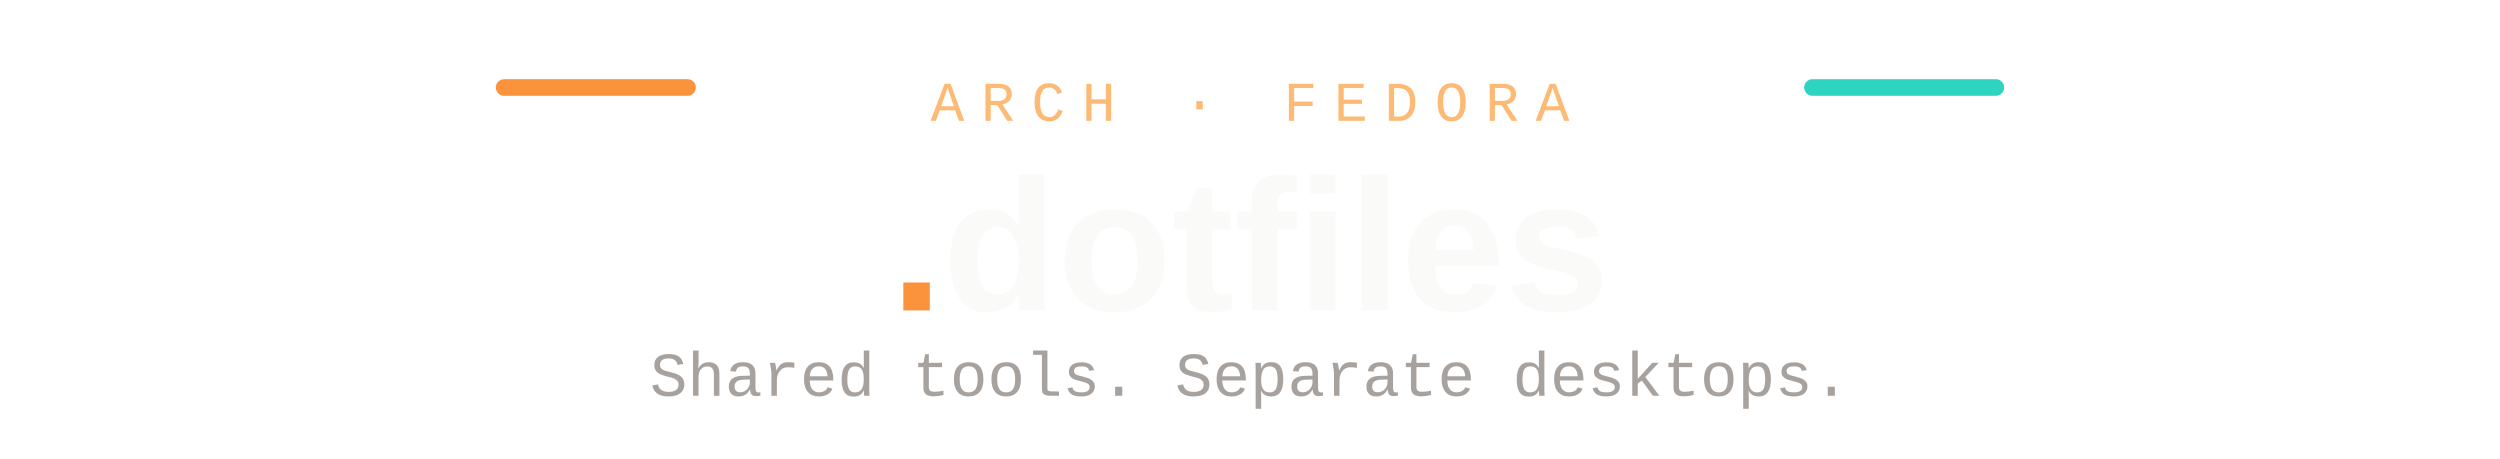
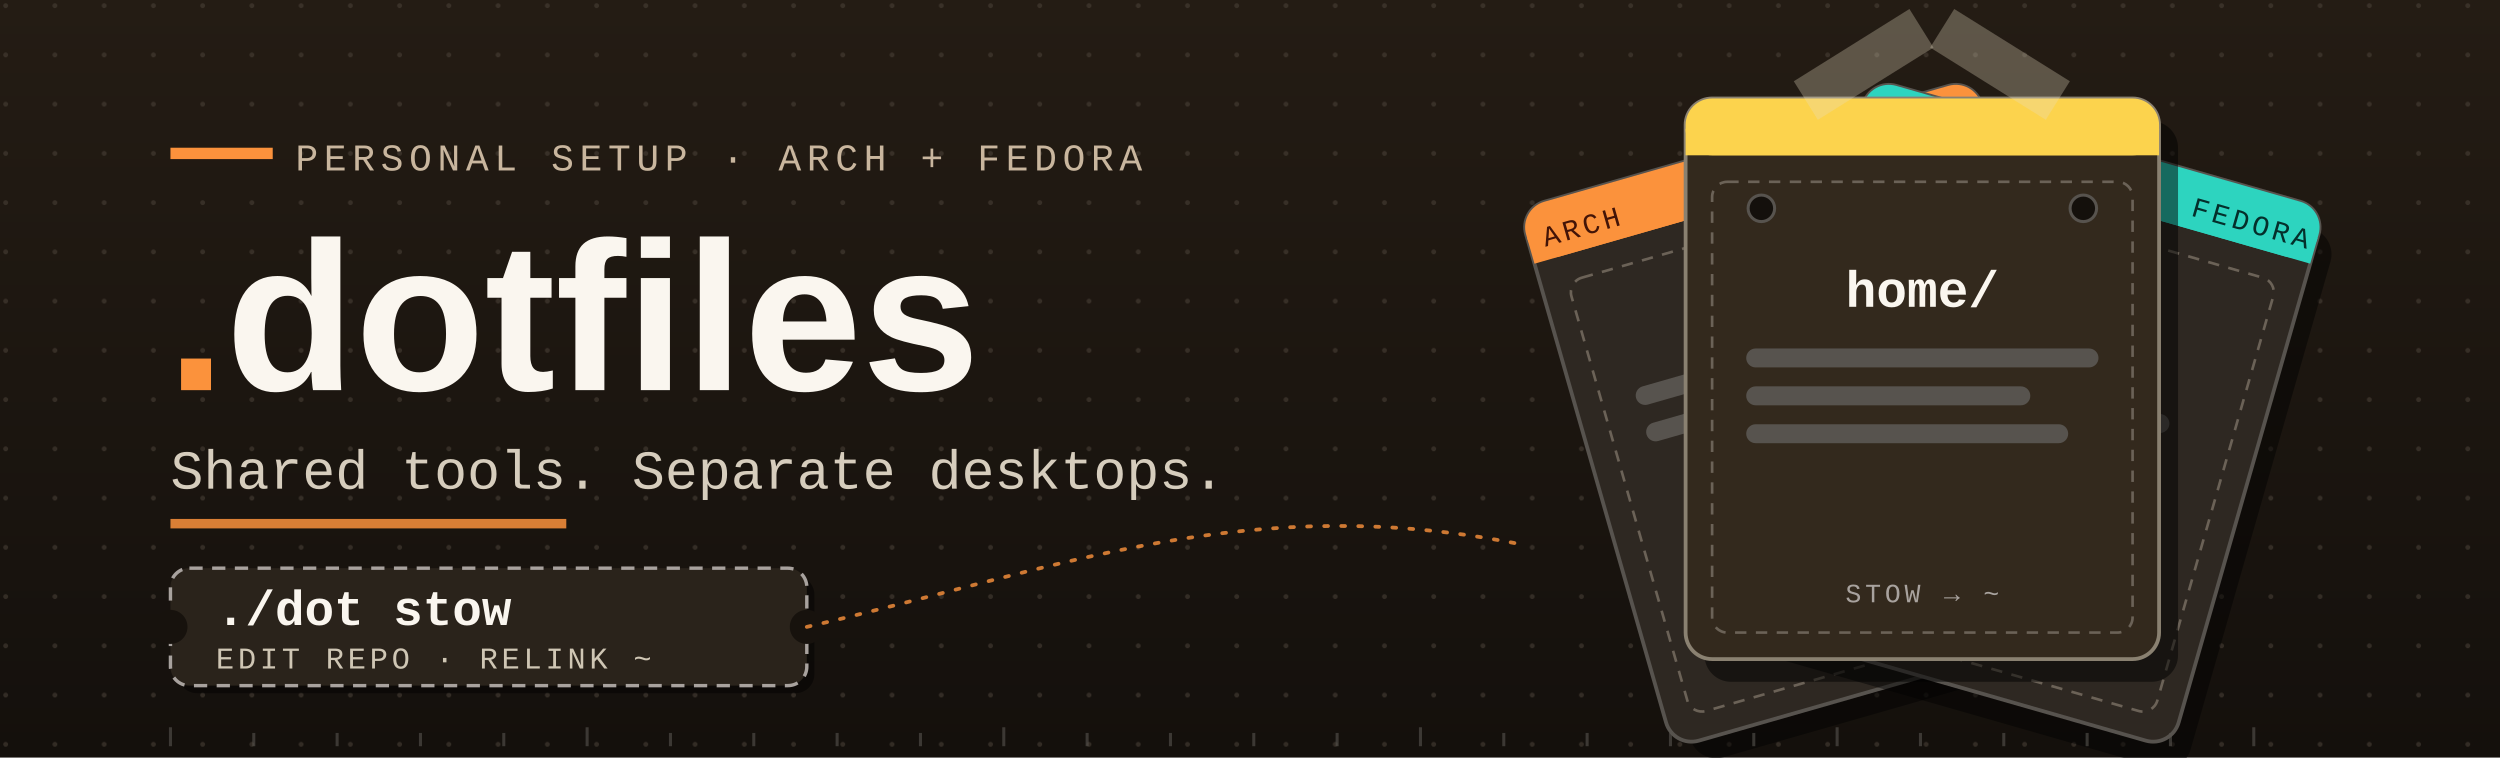
- <svg xmlns="http://www.w3.org/2000/svg" width="1200" height="220" viewBox="0 0 1200 220" role="img" aria-labelledby="bhero-t bhero-d">
-   <rect x="238" y="38" width="96" height="8" rx="4" fill="#FB923C" />
-   <text x="600" y="58" text-anchor="middle" font-family="Liberation Mono, Noto Sans Mono, DejaVu Sans Mono, monospace" font-size="27" letter-spacing="8" fill="#FDBA74">ARCH · FEDORA</text>
-   <rect x="866" y="38" width="96" height="8" rx="4" fill="#2DD4BF" />
-   <text x="600" y="149" text-anchor="middle" font-family="Liberation Sans, Noto Sans, DejaVu Sans, sans-serif" font-size="90" font-weight="bold" fill="#FAFAF9">
+ <svg xmlns="http://www.w3.org/2000/svg" width="1320" height="400" viewBox="0 0 1320 400" role="img" aria-labelledby="bht-a bht-d">
+   <defs>
+     <linearGradient id="bDeskD" x1="0" y1="0" x2="0" y2="1">
+       <stop offset="0" stop-color="#241C14" />
+       <stop offset="1" stop-color="#14100C" />
+     </linearGradient>
+     <pattern id="bDotsD" width="26" height="26" patternUnits="userSpaceOnUse">
+       <circle cx="3" cy="3" r="1.3" fill="#4A4238" opacity="0.55" />
+     </pattern>
+   </defs>
+   <rect x="0" y="0" width="1320" height="400" fill="url(#bDeskD)" />
+   <rect x="0" y="0" width="1320" height="400" fill="url(#bDotsD)" />
+   <rect x="90" y="78" width="54" height="6" fill="#FB923C" />
+   <text x="156" y="90" font-family="Liberation Mono, Noto Sans Mono, DejaVu Sans Mono, monospace" font-size="20" letter-spacing="3" fill="#C9B69E">PERSONAL SETUP · ARCH + FEDORA</text>
+   <text x="88" y="206" font-family="Liberation Sans, Noto Sans, DejaVu Sans, sans-serif" font-size="112" font-weight="bold" fill="#FAF6EF">
    <tspan fill="#FB923C">.</tspan>dotfiles</text>
-   <text x="600" y="190" text-anchor="middle" font-family="Liberation Mono, Noto Sans Mono, DejaVu Sans Mono, monospace" font-size="30" fill="#A8A29E">Shared tools. Separate desktops.</text>
+   <text x="90" y="258" font-family="Liberation Mono, Noto Sans Mono, DejaVu Sans Mono, monospace" font-size="29" fill="#D6CDBD">Shared tools. Separate desktops.</text>
+   <rect x="90" y="274" width="209" height="5" fill="#FB923C" opacity="0.85" />
+   <rect x="94" y="304" width="336" height="62" rx="10" fill="#000000" opacity="0.45" />
+   <rect x="90" y="300" width="336" height="62" rx="10" fill="#2A231B" stroke="#A8A29E" stroke-width="1.8" stroke-dasharray="7 5" />
+   <circle cx="90" cy="331" r="9" fill="#17120D" />
+   <circle cx="426" cy="331" r="9" fill="#17120D" />
+   <text x="114" y="330" font-family="Liberation Mono, Noto Sans Mono, DejaVu Sans Mono, monospace" font-size="26" font-weight="bold" fill="#FAF6EF">./dot stow</text>
+   <text x="114" y="353" font-family="Liberation Mono, Noto Sans Mono, DejaVu Sans Mono, monospace" font-size="16" letter-spacing="2" fill="#CFC6B4">EDIT REPO · RELINK ~</text>
+   <path d="M426,331 C560,300 660,258 806,288" fill="none" stroke="#FB923C" stroke-width="2" stroke-dasharray="2 7" stroke-linecap="round" opacity="0.8" />
+   <g>
+     <g transform="translate(-8,12) rotate(-16 1015 360)">
+       <rect x="900" y="64" width="250" height="296" rx="14" fill="#000000" opacity="0.45" />
+       <rect x="890" y="52" width="250" height="296" rx="14" fill="#2E2822" stroke="#57534E" stroke-width="2" />
+       <rect x="890" y="52" width="250" height="30" rx="14" fill="#FB923C" />
+       <rect x="890" y="68" width="250" height="14" fill="#FB923C" />
+       <text x="898" y="75" font-family="Liberation Mono, Noto Sans Mono, DejaVu Sans Mono, monospace" font-size="15" letter-spacing="2" fill="#431407">ARCH</text>
+       <rect x="904" y="96" width="222" height="238" rx="8" fill="none" stroke="#6B6257" stroke-width="1.4" stroke-dasharray="6 5" />
+       <rect x="922" y="160" width="150" height="10" rx="5" fill="#57534E" />
+       <rect x="922" y="180" width="186" height="10" rx="5" fill="#57534E" />
+     </g>
+     <g transform="translate(8,12) rotate(16 1015 360)">
+       <rect x="900" y="64" width="250" height="296" rx="14" fill="#000000" opacity="0.45" />
+       <rect x="890" y="52" width="250" height="296" rx="14" fill="#2E2822" stroke="#57534E" stroke-width="2" />
+       <rect x="890" y="52" width="250" height="30" rx="14" fill="#2DD4BF" />
+       <rect x="890" y="68" width="250" height="14" fill="#2DD4BF" />
+       <text x="1136" y="75" text-anchor="end" font-family="Liberation Mono, Noto Sans Mono, DejaVu Sans Mono, monospace" font-size="15" letter-spacing="2" fill="#042F2B">FEDORA</text>
+       <rect x="904" y="96" width="222" height="238" rx="8" fill="none" stroke="#6B6257" stroke-width="1.4" stroke-dasharray="6 5" />
+       <rect x="922" y="160" width="150" height="10" rx="5" fill="#57534E" />
+       <rect x="922" y="180" width="170" height="10" rx="5" fill="#57534E" />
+     </g>
+     <g>
+       <rect x="900" y="64" width="250" height="296" rx="14" fill="#000000" opacity="0.5" />
+       <rect x="890" y="52" width="250" height="296" rx="14" fill="#33291D" stroke="#8A8171" stroke-width="2" />
+       <rect x="890" y="52" width="250" height="30" rx="14" fill="#FCD34D" />
+       <rect x="890" y="68" width="250" height="14" fill="#FCD34D" />
+       <rect x="948" y="22" width="72" height="24" transform="rotate(-32 984 34)" fill="#E7DCC3" opacity="0.3" />
+       <rect x="1020" y="22" width="72" height="24" transform="rotate(32 1056 34)" fill="#E7DCC3" opacity="0.3" />
+       <circle cx="930" cy="110" r="7" fill="#14100C" stroke="#57534E" stroke-width="1.6" />
+       <circle cx="1100" cy="110" r="7" fill="#14100C" stroke="#57534E" stroke-width="1.6" />
+       <rect x="904" y="96" width="222" height="238" rx="8" fill="none" stroke="#6B6257" stroke-width="1.4" stroke-dasharray="6 5" />
+       <text x="1015" y="162" text-anchor="middle" font-family="Liberation Mono, Noto Sans Mono, DejaVu Sans Mono, monospace" font-size="27" font-weight="bold" fill="#FAF6EF">home/</text>
+       <rect x="922" y="184" width="186" height="10" rx="5" fill="#57534E" />
+       <rect x="922" y="204" width="150" height="10" rx="5" fill="#57534E" />
+       <rect x="922" y="224" width="170" height="10" rx="5" fill="#57534E" />
+       <text x="1015" y="318" text-anchor="middle" font-family="Liberation Mono, Noto Sans Mono, DejaVu Sans Mono, monospace" font-size="14" letter-spacing="2" fill="#A8A29E">STOW → ~</text>
+     </g>
+   </g>
+   <g stroke="#57534E" stroke-width="1.6" opacity="0.6">
+     <line x1="90" y1="384" x2="90" y2="394" />
+     <line x1="134" y1="387" x2="134" y2="394" />
+     <line x1="178" y1="387" x2="178" y2="394" />
+     <line x1="222" y1="387" x2="222" y2="394" />
+     <line x1="266" y1="387" x2="266" y2="394" />
+     <line x1="310" y1="384" x2="310" y2="394" />
+     <line x1="354" y1="387" x2="354" y2="394" />
+     <line x1="398" y1="387" x2="398" y2="394" />
+     <line x1="442" y1="387" x2="442" y2="394" />
+     <line x1="486" y1="387" x2="486" y2="394" />
+     <line x1="530" y1="384" x2="530" y2="394" />
+     <line x1="574" y1="387" x2="574" y2="394" />
+     <line x1="618" y1="387" x2="618" y2="394" />
+     <line x1="662" y1="387" x2="662" y2="394" />
+     <line x1="706" y1="387" x2="706" y2="394" />
+     <line x1="750" y1="384" x2="750" y2="394" />
+     <line x1="794" y1="387" x2="794" y2="394" />
+     <line x1="838" y1="387" x2="838" y2="394" />
+     <line x1="882" y1="387" x2="882" y2="394" />
+     <line x1="926" y1="387" x2="926" y2="394" />
+     <line x1="970" y1="384" x2="970" y2="394" />
+     <line x1="1014" y1="387" x2="1014" y2="394" />
+     <line x1="1058" y1="387" x2="1058" y2="394" />
+     <line x1="1102" y1="387" x2="1102" y2="394" />
+     <line x1="1146" y1="387" x2="1146" y2="394" />
+     <line x1="1190" y1="384" x2="1190" y2="394" />
+   </g>
</svg>
